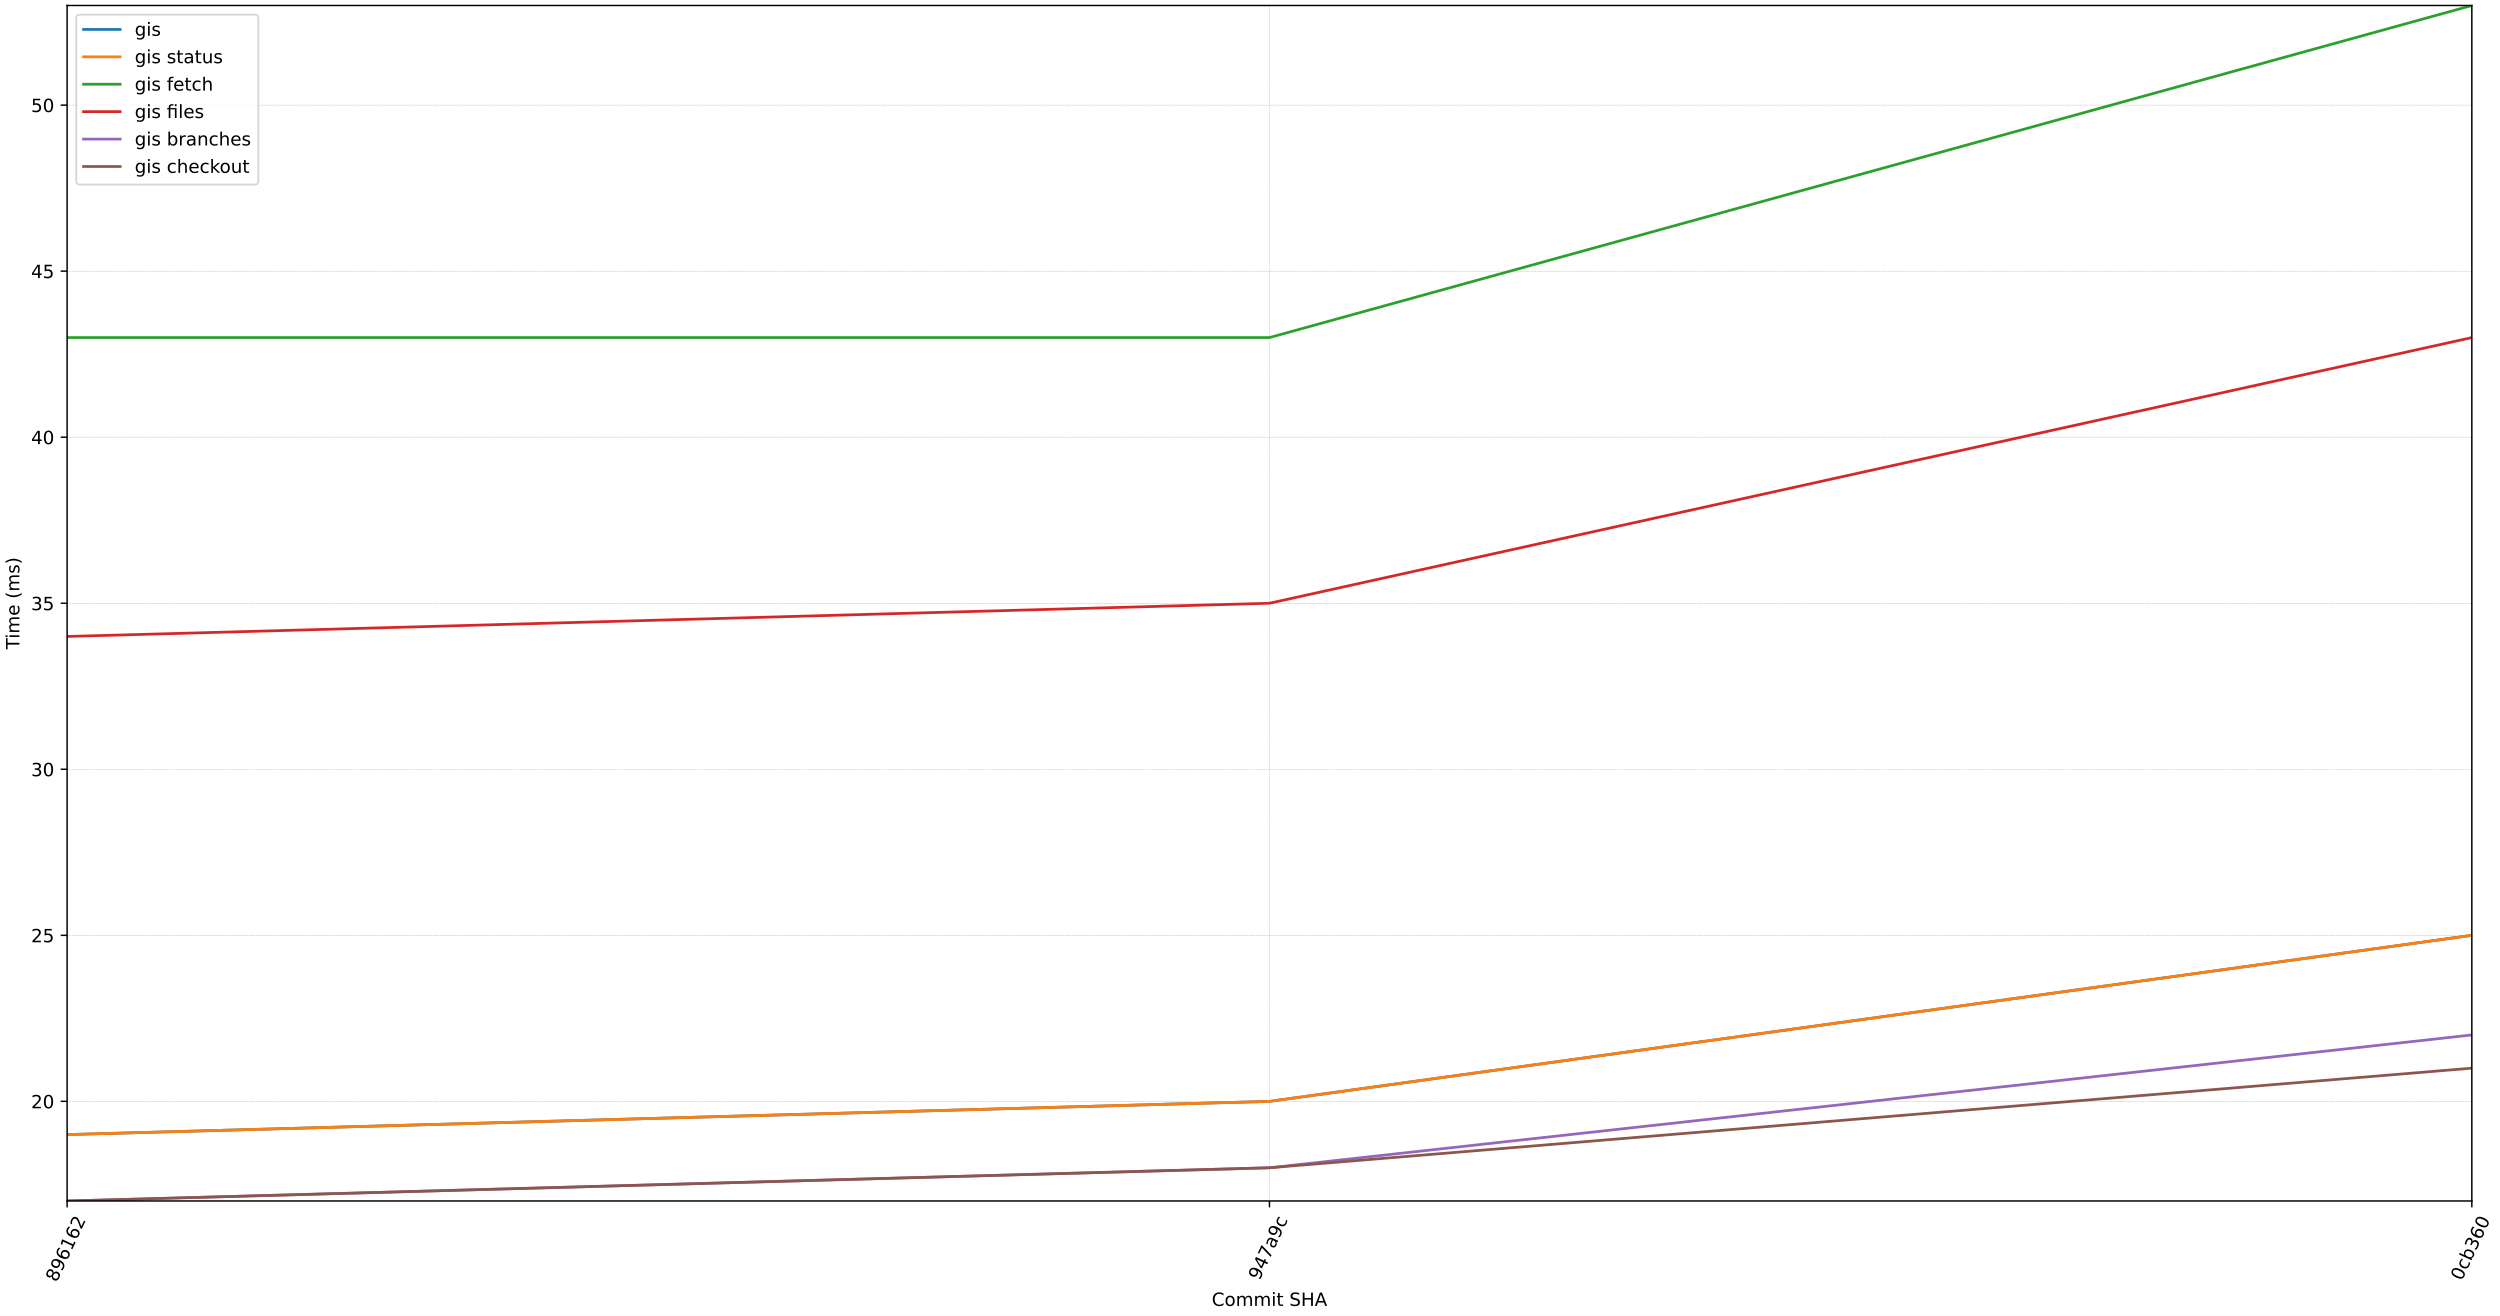
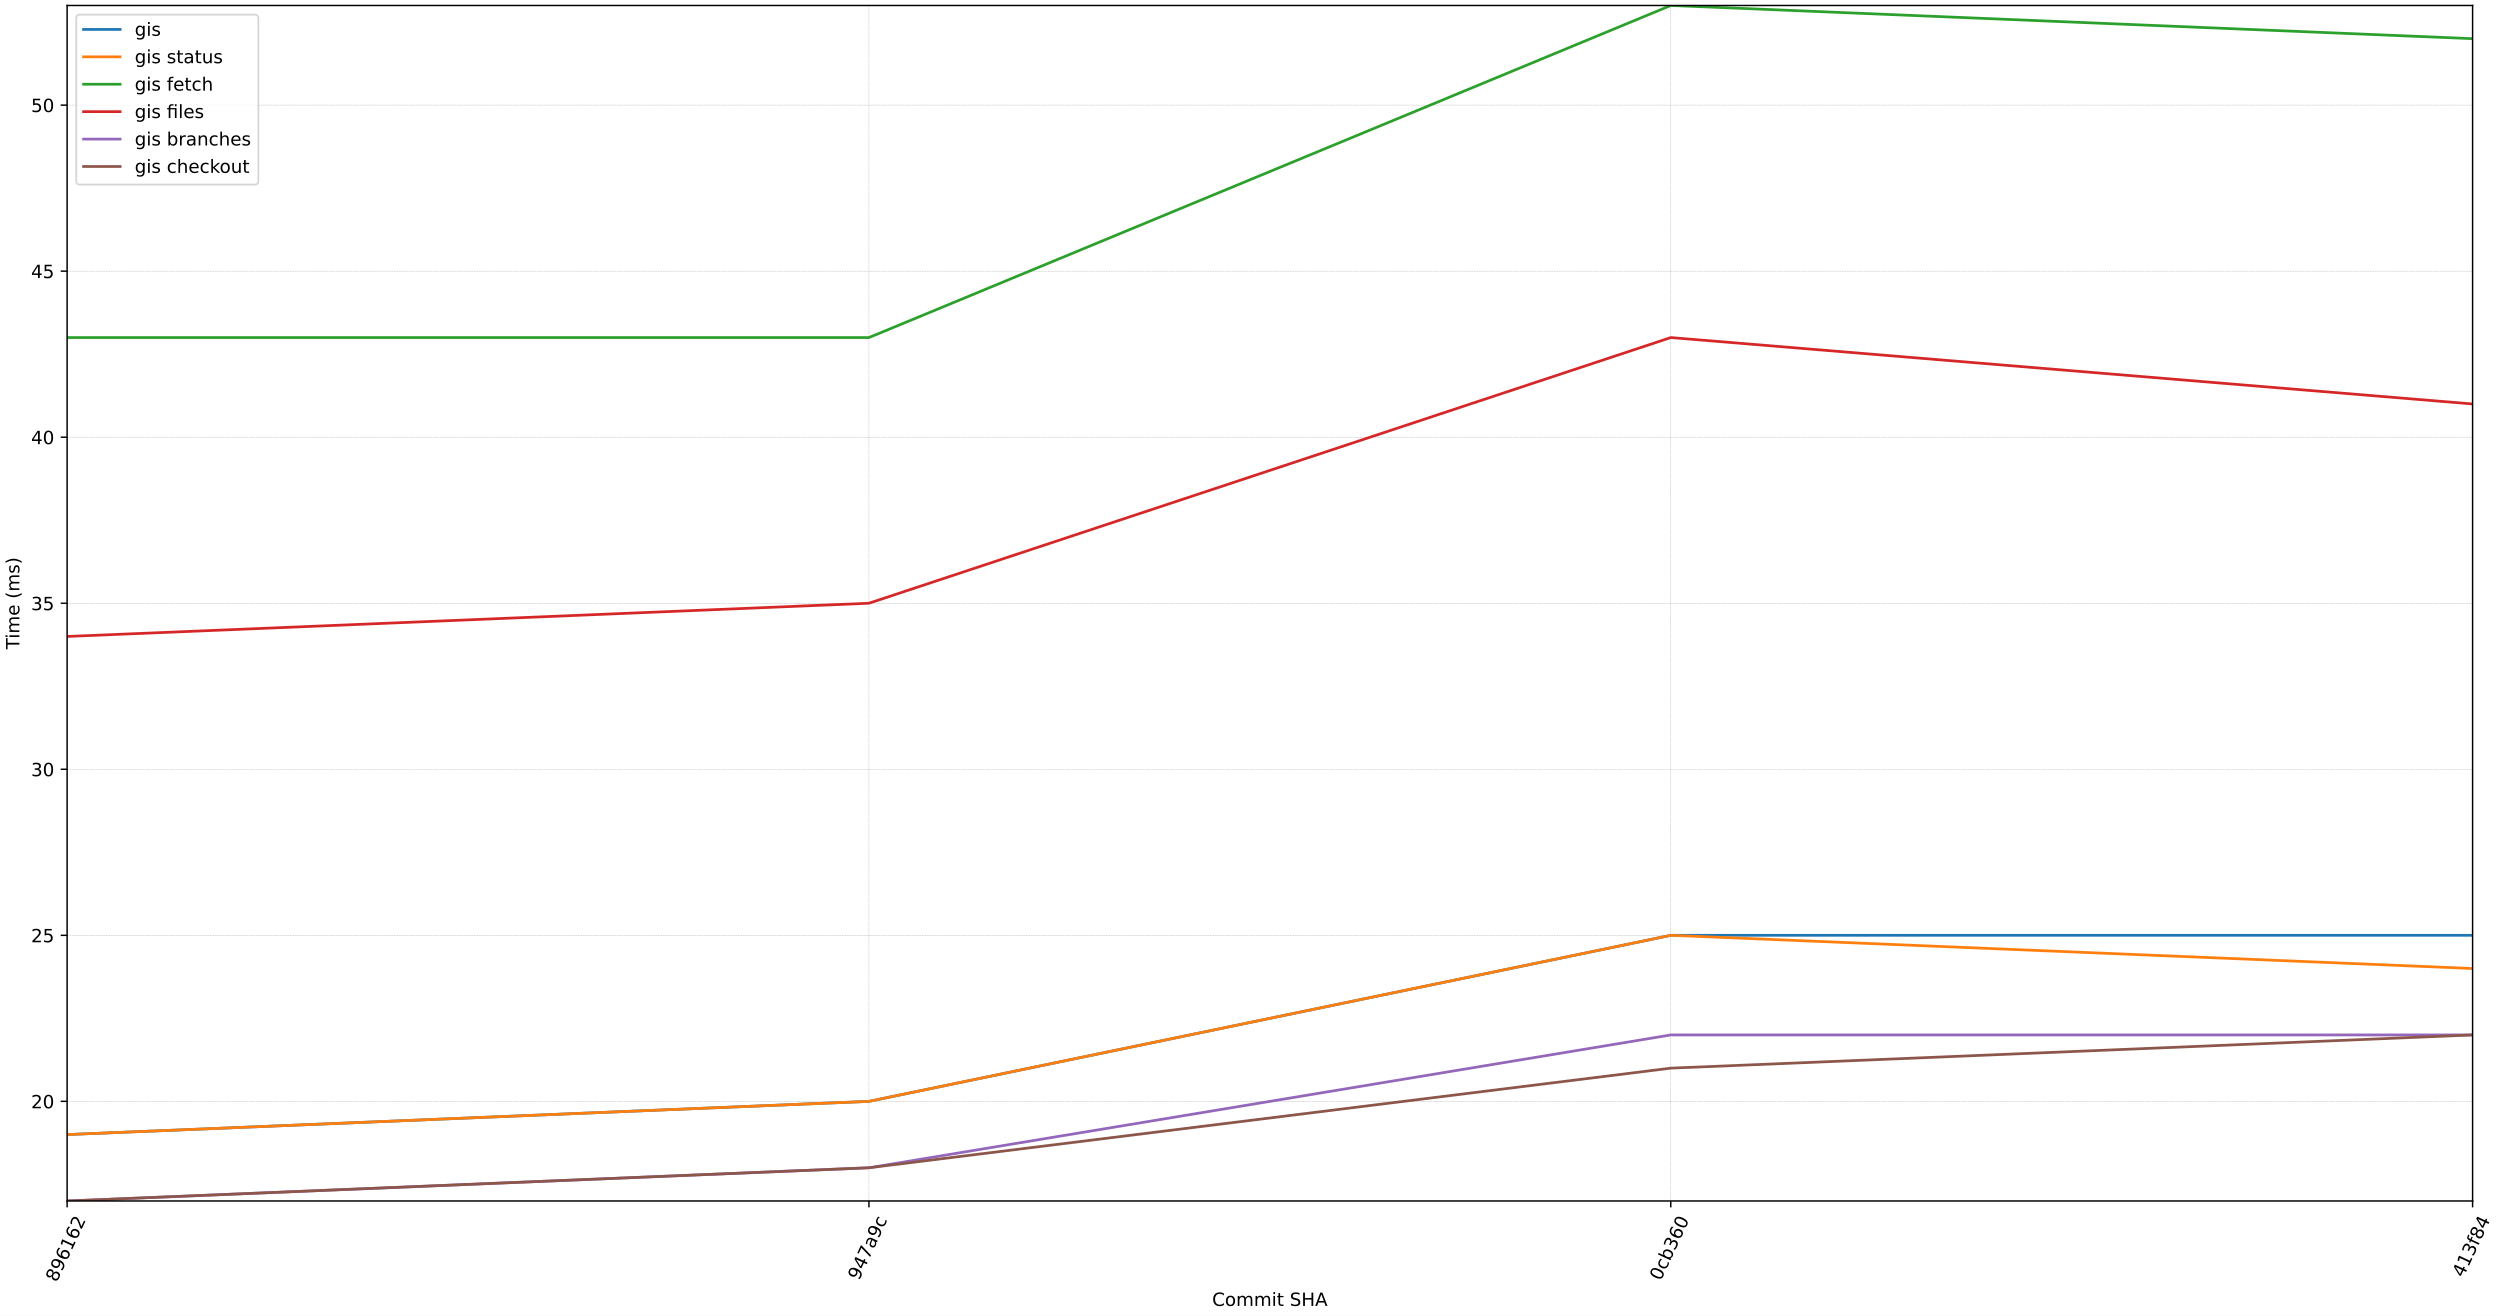
<svg xmlns="http://www.w3.org/2000/svg" xmlns:xlink="http://www.w3.org/1999/xlink" width="1368pt" height="720pt" viewBox="0 0 1368 720" version="1.1">
  <defs>
    <style type="text/css">*{stroke-linejoin: round; stroke-linecap: butt}</style>
  </defs>
  <g id="figure_1">
    <g id="patch_1">
      <path d="M 0 720  L 1368 720  L 1368 0  L 0 0  z " style="fill: #ffffff" />
    </g>
    <g id="axes_1">
      <g id="patch_2">
-         <path d="M 36.726 657.174  L 1352.587 657.174  L 1352.587 3  L 36.726 3  z " style="fill: #ffffff" />
+         <path d="M 36.726 657.174  L 1353.002 657.174  L 1353.002 3  L 36.726 3  z " style="fill: #ffffff" />
      </g>
      <g id="matplotlib.axis_1">
        <g id="xtick_1">
          <g id="line2d_1">
-             <path d="M 36.726 657.174  L 36.726 3  " clip-path="url(#p418577bb91)" style="fill: none; stroke-dasharray: 0.925,0.4; stroke-dashoffset: 0; stroke: #b0b0b0; stroke-width: 0.25" />
+             <path d="M 36.726 657.174  L 36.726 3  " clip-path="url(#p40ca5b656d)" style="fill: none; stroke-dasharray: 0.925,0.4; stroke-dashoffset: 0; stroke: #b0b0b0; stroke-width: 0.25" />
          </g>
          <g id="line2d_2">
            <defs>
-               <path id="mac992f2506" d="M 0 0  L 0 3.5  " style="stroke: #000000; stroke-width: 0.8" />
-             </defs>
-             <g>
-               <use xlink:href="#mac992f2506" x="36.726" y="657.174" style="stroke: #000000; stroke-width: 0.8" />
+               <path id="m87ee2de7f2" d="M 0 0  L 0 3.5  " style="stroke: #000000; stroke-width: 0.8" />
+             </defs>
+             <g>
+               <use xlink:href="#m87ee2de7f2" x="36.726" y="657.174" style="stroke: #000000; stroke-width: 0.8" />
            </g>
          </g>
          <g id="text_1">
            <g transform="translate(31.01357 701.9837) rotate(-65) scale(0.1 -0.1)">
              <defs>
                <path id="DejaVuSans-1b" d="M 2034 2216  Q 1584 2216 1326 1975  Q 1069 1734 1069 1313  Q 1069 891 1326 650  Q 1584 409 2034 409  Q 2484 409 2743 651  Q 3003 894 3003 1313  Q 3003 1734 2745 1975  Q 2488 2216 2034 2216  z M 1403 2484  Q 997 2584 770 2862  Q 544 3141 544 3541  Q 544 4100 942 4425  Q 1341 4750 2034 4750  Q 2731 4750 3128 4425  Q 3525 4100 3525 3541  Q 3525 3141 3298 2862  Q 3072 2584 2669 2484  Q 3125 2378 3379 2068  Q 3634 1759 3634 1313  Q 3634 634 3220 271  Q 2806 -91 2034 -91  Q 1263 -91 848 271  Q 434 634 434 1313  Q 434 1759 690 2068  Q 947 2378 1403 2484  z M 1172 3481  Q 1172 3119 1398 2916  Q 1625 2713 2034 2713  Q 2441 2713 2670 2916  Q 2900 3119 2900 3481  Q 2900 3844 2670 4047  Q 2441 4250 2034 4250  Q 1625 4250 1398 4047  Q 1172 3844 1172 3481  z " transform="scale(0.015625)" />
                <path id="DejaVuSans-1c" d="M 703 97  L 703 672  Q 941 559 1184 500  Q 1428 441 1663 441  Q 2288 441 2617 861  Q 2947 1281 2994 2138  Q 2813 1869 2534 1725  Q 2256 1581 1919 1581  Q 1219 1581 811 2004  Q 403 2428 403 3163  Q 403 3881 828 4315  Q 1253 4750 1959 4750  Q 2769 4750 3195 4129  Q 3622 3509 3622 2328  Q 3622 1225 3098 567  Q 2575 -91 1691 -91  Q 1453 -91 1209 -44  Q 966 3 703 97  z M 1959 2075  Q 2384 2075 2632 2365  Q 2881 2656 2881 3163  Q 2881 3666 2632 3958  Q 2384 4250 1959 4250  Q 1534 4250 1286 3958  Q 1038 3666 1038 3163  Q 1038 2656 1286 2365  Q 1534 2075 1959 2075  z " transform="scale(0.015625)" />
                <path id="DejaVuSans-19" d="M 2113 2584  Q 1688 2584 1439 2293  Q 1191 2003 1191 1497  Q 1191 994 1439 701  Q 1688 409 2113 409  Q 2538 409 2786 701  Q 3034 994 3034 1497  Q 3034 2003 2786 2293  Q 2538 2584 2113 2584  z M 3366 4563  L 3366 3988  Q 3128 4100 2886 4159  Q 2644 4219 2406 4219  Q 1781 4219 1451 3797  Q 1122 3375 1075 2522  Q 1259 2794 1537 2939  Q 1816 3084 2150 3084  Q 2853 3084 3261 2657  Q 3669 2231 3669 1497  Q 3669 778 3244 343  Q 2819 -91 2113 -91  Q 1303 -91 875 529  Q 447 1150 447 2328  Q 447 3434 972 4092  Q 1497 4750 2381 4750  Q 2619 4750 2861 4703  Q 3103 4656 3366 4563  z " transform="scale(0.015625)" />
                <path id="DejaVuSans-14" d="M 794 531  L 1825 531  L 1825 4091  L 703 3866  L 703 4441  L 1819 4666  L 2450 4666  L 2450 531  L 3481 531  L 3481 0  L 794 0  L 794 531  z " transform="scale(0.015625)" />
                <path id="DejaVuSans-15" d="M 1228 531  L 3431 531  L 3431 0  L 469 0  L 469 531  Q 828 903 1448 1529  Q 2069 2156 2228 2338  Q 2531 2678 2651 2914  Q 2772 3150 2772 3378  Q 2772 3750 2511 3984  Q 2250 4219 1831 4219  Q 1534 4219 1204 4116  Q 875 4013 500 3803  L 500 4441  Q 881 4594 1212 4672  Q 1544 4750 1819 4750  Q 2544 4750 2975 4387  Q 3406 4025 3406 3419  Q 3406 3131 3298 2873  Q 3191 2616 2906 2266  Q 2828 2175 2409 1742  Q 1991 1309 1228 531  z " transform="scale(0.015625)" />
              </defs>
              <use xlink:href="#DejaVuSans-1b" />
              <use xlink:href="#DejaVuSans-1c" transform="translate(63.625 0)" />
              <use xlink:href="#DejaVuSans-19" transform="translate(127.25 0)" />
              <use xlink:href="#DejaVuSans-14" transform="translate(190.875 0)" />
              <use xlink:href="#DejaVuSans-19" transform="translate(254.5 0)" />
              <use xlink:href="#DejaVuSans-15" transform="translate(318.125 0)" />
            </g>
          </g>
        </g>
        <g id="xtick_2">
          <g id="line2d_3">
-             <path d="M 694.656 657.174  L 694.656 3  " clip-path="url(#p418577bb91)" style="fill: none; stroke-dasharray: 0.925,0.4; stroke-dashoffset: 0; stroke: #b0b0b0; stroke-width: 0.25" />
+             <path d="M 475.485 657.174  L 475.485 3  " clip-path="url(#p40ca5b656d)" style="fill: none; stroke-dasharray: 0.925,0.4; stroke-dashoffset: 0; stroke: #b0b0b0; stroke-width: 0.25" />
          </g>
          <g id="line2d_4">
            <g>
-               <use xlink:href="#mac992f2506" x="694.656" y="657.174" style="stroke: #000000; stroke-width: 0.8" />
+               <use xlink:href="#m87ee2de7f2" x="475.485" y="657.174" style="stroke: #000000; stroke-width: 0.8" />
            </g>
          </g>
          <g id="text_2">
-             <g transform="translate(689.176 700.9882) rotate(-65) scale(0.1 -0.1)">
+             <g transform="translate(470.0042 700.9882) rotate(-65) scale(0.1 -0.1)">
              <defs>
                <path id="DejaVuSans-17" d="M 2419 4116  L 825 1625  L 2419 1625  L 2419 4116  z M 2253 4666  L 3047 4666  L 3047 1625  L 3713 1625  L 3713 1100  L 3047 1100  L 3047 0  L 2419 0  L 2419 1100  L 313 1100  L 313 1709  L 2253 4666  z " transform="scale(0.015625)" />
                <path id="DejaVuSans-1a" d="M 525 4666  L 3525 4666  L 3525 4397  L 1831 0  L 1172 0  L 2766 4134  L 525 4134  L 525 4666  z " transform="scale(0.015625)" />
                <path id="DejaVuSans-44" d="M 2194 1759  Q 1497 1759 1228 1600  Q 959 1441 959 1056  Q 959 750 1161 570  Q 1363 391 1709 391  Q 2188 391 2477 730  Q 2766 1069 2766 1631  L 2766 1759  L 2194 1759  z M 3341 1997  L 3341 0  L 2766 0  L 2766 531  Q 2569 213 2275 61  Q 1981 -91 1556 -91  Q 1019 -91 701 211  Q 384 513 384 1019  Q 384 1609 779 1909  Q 1175 2209 1959 2209  L 2766 2209  L 2766 2266  Q 2766 2663 2505 2880  Q 2244 3097 1772 3097  Q 1472 3097 1187 3025  Q 903 2953 641 2809  L 641 3341  Q 956 3463 1253 3523  Q 1550 3584 1831 3584  Q 2591 3584 2966 3190  Q 3341 2797 3341 1997  z " transform="scale(0.015625)" />
                <path id="DejaVuSans-46" d="M 3122 3366  L 3122 2828  Q 2878 2963 2633 3030  Q 2388 3097 2138 3097  Q 1578 3097 1268 2742  Q 959 2388 959 1747  Q 959 1106 1268 751  Q 1578 397 2138 397  Q 2388 397 2633 464  Q 2878 531 3122 666  L 3122 134  Q 2881 22 2623 -34  Q 2366 -91 2075 -91  Q 1284 -91 818 406  Q 353 903 353 1747  Q 353 2603 823 3093  Q 1294 3584 2113 3584  Q 2378 3584 2631 3529  Q 2884 3475 3122 3366  z " transform="scale(0.015625)" />
              </defs>
              <use xlink:href="#DejaVuSans-1c" />
              <use xlink:href="#DejaVuSans-17" transform="translate(63.625 0)" />
              <use xlink:href="#DejaVuSans-1a" transform="translate(127.25 0)" />
              <use xlink:href="#DejaVuSans-44" transform="translate(190.875 0)" />
              <use xlink:href="#DejaVuSans-1c" transform="translate(252.1562 0)" />
              <use xlink:href="#DejaVuSans-46" transform="translate(315.7812 0)" />
            </g>
          </g>
        </g>
        <g id="xtick_3">
          <g id="line2d_5">
-             <path d="M 1352.587 657.174  L 1352.587 3  " clip-path="url(#p418577bb91)" style="fill: none; stroke-dasharray: 0.925,0.4; stroke-dashoffset: 0; stroke: #b0b0b0; stroke-width: 0.25" />
+             <path d="M 914.243 657.174  L 914.243 3  " clip-path="url(#p40ca5b656d)" style="fill: none; stroke-dasharray: 0.925,0.4; stroke-dashoffset: 0; stroke: #b0b0b0; stroke-width: 0.25" />
          </g>
          <g id="line2d_6">
            <g>
-               <use xlink:href="#mac992f2506" x="1352.587" y="657.174" style="stroke: #000000; stroke-width: 0.8" />
+               <use xlink:href="#m87ee2de7f2" x="914.243" y="657.174" style="stroke: #000000; stroke-width: 0.8" />
            </g>
          </g>
          <g id="text_3">
-             <g transform="translate(1347.06 701.1882) rotate(-65) scale(0.1 -0.1)">
+             <g transform="translate(908.7166 701.1882) rotate(-65) scale(0.1 -0.1)">
              <defs>
                <path id="DejaVuSans-13" d="M 2034 4250  Q 1547 4250 1301 3770  Q 1056 3291 1056 2328  Q 1056 1369 1301 889  Q 1547 409 2034 409  Q 2525 409 2770 889  Q 3016 1369 3016 2328  Q 3016 3291 2770 3770  Q 2525 4250 2034 4250  z M 2034 4750  Q 2819 4750 3233 4129  Q 3647 3509 3647 2328  Q 3647 1150 3233 529  Q 2819 -91 2034 -91  Q 1250 -91 836 529  Q 422 1150 422 2328  Q 422 3509 836 4129  Q 1250 4750 2034 4750  z " transform="scale(0.015625)" />
                <path id="DejaVuSans-45" d="M 3116 1747  Q 3116 2381 2855 2742  Q 2594 3103 2138 3103  Q 1681 3103 1420 2742  Q 1159 2381 1159 1747  Q 1159 1113 1420 752  Q 1681 391 2138 391  Q 2594 391 2855 752  Q 3116 1113 3116 1747  z M 1159 2969  Q 1341 3281 1617 3432  Q 1894 3584 2278 3584  Q 2916 3584 3314 3078  Q 3713 2572 3713 1747  Q 3713 922 3314 415  Q 2916 -91 2278 -91  Q 1894 -91 1617 61  Q 1341 213 1159 525  L 1159 0  L 581 0  L 581 4863  L 1159 4863  L 1159 2969  z " transform="scale(0.015625)" />
                <path id="DejaVuSans-16" d="M 2597 2516  Q 3050 2419 3304 2112  Q 3559 1806 3559 1356  Q 3559 666 3084 287  Q 2609 -91 1734 -91  Q 1441 -91 1130 -33  Q 819 25 488 141  L 488 750  Q 750 597 1062 519  Q 1375 441 1716 441  Q 2309 441 2620 675  Q 2931 909 2931 1356  Q 2931 1769 2642 2001  Q 2353 2234 1838 2234  L 1294 2234  L 1294 2753  L 1863 2753  Q 2328 2753 2575 2939  Q 2822 3125 2822 3475  Q 2822 3834 2567 4026  Q 2313 4219 1838 4219  Q 1578 4219 1281 4162  Q 984 4106 628 3988  L 628 4550  Q 988 4650 1302 4700  Q 1616 4750 1894 4750  Q 2613 4750 3031 4423  Q 3450 4097 3450 3541  Q 3450 3153 3228 2886  Q 3006 2619 2597 2516  z " transform="scale(0.015625)" />
              </defs>
              <use xlink:href="#DejaVuSans-13" />
              <use xlink:href="#DejaVuSans-46" transform="translate(63.625 0)" />
              <use xlink:href="#DejaVuSans-45" transform="translate(118.6094 0)" />
              <use xlink:href="#DejaVuSans-16" transform="translate(182.0938 0)" />
              <use xlink:href="#DejaVuSans-19" transform="translate(245.7188 0)" />
              <use xlink:href="#DejaVuSans-13" transform="translate(309.3438 0)" />
            </g>
          </g>
        </g>
-         <g id="text_4">
-           <g transform="translate(663.072 714.5974) scale(0.1 -0.1)">
+         <g id="xtick_4">
+           <g id="line2d_7">
+             <path d="M 1353.002 657.174  L 1353.002 3  " clip-path="url(#p40ca5b656d)" style="fill: none; stroke-dasharray: 0.925,0.4; stroke-dashoffset: 0; stroke: #b0b0b0; stroke-width: 0.25" />
+           </g>
+           <g id="line2d_8">
+             <g>
+               <use xlink:href="#m87ee2de7f2" x="1353.002" y="657.174" style="stroke: #000000; stroke-width: 0.8" />
+             </g>
+           </g>
+           <g id="text_4">
+             <g transform="translate(1347.89 699.4081) rotate(-65) scale(0.1 -0.1)">
+               <defs>
+                 <path id="DejaVuSans-49" d="M 2375 4863  L 2375 4384  L 1825 4384  Q 1516 4384 1395 4259  Q 1275 4134 1275 3809  L 1275 3500  L 2222 3500  L 2222 3053  L 1275 3053  L 1275 0  L 697 0  L 697 3053  L 147 3053  L 147 3500  L 697 3500  L 697 3744  Q 697 4328 969 4595  Q 1241 4863 1831 4863  L 2375 4863  z " transform="scale(0.015625)" />
+               </defs>
+               <use xlink:href="#DejaVuSans-17" />
+               <use xlink:href="#DejaVuSans-14" transform="translate(63.625 0)" />
+               <use xlink:href="#DejaVuSans-16" transform="translate(127.25 0)" />
+               <use xlink:href="#DejaVuSans-49" transform="translate(190.875 0)" />
+               <use xlink:href="#DejaVuSans-1b" transform="translate(226.0781 0)" />
+               <use xlink:href="#DejaVuSans-17" transform="translate(289.7031 0)" />
+             </g>
+           </g>
+         </g>
+         <g id="text_5">
+           <g transform="translate(663.2795 714.5974) scale(0.1 -0.1)">
            <defs>
              <path id="DejaVuSans-26" d="M 4122 4306  L 4122 3641  Q 3803 3938 3442 4084  Q 3081 4231 2675 4231  Q 1875 4231 1450 3742  Q 1025 3253 1025 2328  Q 1025 1406 1450 917  Q 1875 428 2675 428  Q 3081 428 3442 575  Q 3803 722 4122 1019  L 4122 359  Q 3791 134 3420 21  Q 3050 -91 2638 -91  Q 1578 -91 968 557  Q 359 1206 359 2328  Q 359 3453 968 4101  Q 1578 4750 2638 4750  Q 3056 4750 3426 4639  Q 3797 4528 4122 4306  z " transform="scale(0.015625)" />
              <path id="DejaVuSans-52" d="M 1959 3097  Q 1497 3097 1228 2736  Q 959 2375 959 1747  Q 959 1119 1226 758  Q 1494 397 1959 397  Q 2419 397 2687 759  Q 2956 1122 2956 1747  Q 2956 2369 2687 2733  Q 2419 3097 1959 3097  z M 1959 3584  Q 2709 3584 3137 3096  Q 3566 2609 3566 1747  Q 3566 888 3137 398  Q 2709 -91 1959 -91  Q 1206 -91 779 398  Q 353 888 353 1747  Q 353 2609 779 3096  Q 1206 3584 1959 3584  z " transform="scale(0.015625)" />
              <path id="DejaVuSans-50" d="M 3328 2828  Q 3544 3216 3844 3400  Q 4144 3584 4550 3584  Q 5097 3584 5394 3201  Q 5691 2819 5691 2113  L 5691 0  L 5113 0  L 5113 2094  Q 5113 2597 4934 2840  Q 4756 3084 4391 3084  Q 3944 3084 3684 2787  Q 3425 2491 3425 1978  L 3425 0  L 2847 0  L 2847 2094  Q 2847 2600 2669 2842  Q 2491 3084 2119 3084  Q 1678 3084 1418 2786  Q 1159 2488 1159 1978  L 1159 0  L 581 0  L 581 3500  L 1159 3500  L 1159 2956  Q 1356 3278 1631 3431  Q 1906 3584 2284 3584  Q 2666 3584 2933 3390  Q 3200 3197 3328 2828  z " transform="scale(0.015625)" />
              <path id="DejaVuSans-4c" d="M 603 3500  L 1178 3500  L 1178 0  L 603 0  L 603 3500  z M 603 4863  L 1178 4863  L 1178 4134  L 603 4134  L 603 4863  z " transform="scale(0.015625)" />
              <path id="DejaVuSans-57" d="M 1172 4494  L 1172 3500  L 2356 3500  L 2356 3053  L 1172 3053  L 1172 1153  Q 1172 725 1289 603  Q 1406 481 1766 481  L 2356 481  L 2356 0  L 1766 0  Q 1100 0 847 248  Q 594 497 594 1153  L 594 3053  L 172 3053  L 172 3500  L 594 3500  L 594 4494  L 1172 4494  z " transform="scale(0.015625)" />
              <path id="DejaVuSans-3" transform="scale(0.015625)" />
              <path id="DejaVuSans-36" d="M 3425 4513  L 3425 3897  Q 3066 4069 2747 4153  Q 2428 4238 2131 4238  Q 1616 4238 1336 4038  Q 1056 3838 1056 3469  Q 1056 3159 1242 3001  Q 1428 2844 1947 2747  L 2328 2669  Q 3034 2534 3370 2195  Q 3706 1856 3706 1288  Q 3706 609 3251 259  Q 2797 -91 1919 -91  Q 1588 -91 1214 -16  Q 841 59 441 206  L 441 856  Q 825 641 1194 531  Q 1563 422 1919 422  Q 2459 422 2753 634  Q 3047 847 3047 1241  Q 3047 1584 2836 1778  Q 2625 1972 2144 2069  L 1759 2144  Q 1053 2284 737 2584  Q 422 2884 422 3419  Q 422 4038 858 4394  Q 1294 4750 2059 4750  Q 2388 4750 2728 4690  Q 3069 4631 3425 4513  z " transform="scale(0.015625)" />
              <path id="DejaVuSans-2b" d="M 628 4666  L 1259 4666  L 1259 2753  L 3553 2753  L 3553 4666  L 4184 4666  L 4184 0  L 3553 0  L 3553 2222  L 1259 2222  L 1259 0  L 628 0  L 628 4666  z " transform="scale(0.015625)" />
              <path id="DejaVuSans-24" d="M 2188 4044  L 1331 1722  L 3047 1722  L 2188 4044  z M 1831 4666  L 2547 4666  L 4325 0  L 3669 0  L 3244 1197  L 1141 1197  L 716 0  L 50 0  L 1831 4666  z " transform="scale(0.015625)" />
            </defs>
            <use xlink:href="#DejaVuSans-26" />
            <use xlink:href="#DejaVuSans-52" transform="translate(69.82812 0)" />
            <use xlink:href="#DejaVuSans-50" transform="translate(131.0156 0)" />
            <use xlink:href="#DejaVuSans-50" transform="translate(228.4219 0)" />
            <use xlink:href="#DejaVuSans-4c" transform="translate(325.8281 0)" />
            <use xlink:href="#DejaVuSans-57" transform="translate(353.6094 0)" />
            <use xlink:href="#DejaVuSans-3" transform="translate(392.8125 0)" />
            <use xlink:href="#DejaVuSans-36" transform="translate(424.5938 0)" />
            <use xlink:href="#DejaVuSans-2b" transform="translate(488.0781 0)" />
            <use xlink:href="#DejaVuSans-24" transform="translate(563.2812 0)" />
          </g>
        </g>
      </g>
      <g id="matplotlib.axis_2">
        <g id="ytick_1">
-           <g id="line2d_7">
-             <path d="M 36.726 602.66  L 1352.587 602.66  " clip-path="url(#p418577bb91)" style="fill: none; stroke-dasharray: 0.925,0.4; stroke-dashoffset: 0; stroke: #b0b0b0; stroke-width: 0.25" />
-           </g>
-           <g id="line2d_8">
-             <defs>
-               <path id="ma8c3f1e20c" d="M 0 0  L -3.5 0  " style="stroke: #000000; stroke-width: 0.8" />
-             </defs>
-             <g>
-               <use xlink:href="#ma8c3f1e20c" x="36.726" y="602.66" style="stroke: #000000; stroke-width: 0.8" />
-             </g>
-           </g>
-           <g id="text_5">
+           <g id="line2d_9">
+             <path d="M 36.726 602.66  L 1353.002 602.66  " clip-path="url(#p40ca5b656d)" style="fill: none; stroke-dasharray: 0.925,0.4; stroke-dashoffset: 0; stroke: #b0b0b0; stroke-width: 0.25" />
+           </g>
+           <g id="line2d_10">
+             <defs>
+               <path id="m107fdfd723" d="M 0 0  L -3.5 0  " style="stroke: #000000; stroke-width: 0.8" />
+             </defs>
+             <g>
+               <use xlink:href="#m107fdfd723" x="36.726" y="602.66" style="stroke: #000000; stroke-width: 0.8" />
+             </g>
+           </g>
+           <g id="text_6">
            <g transform="translate(17.00102 606.4588) scale(0.1 -0.1)">
              <use xlink:href="#DejaVuSans-15" />
              <use xlink:href="#DejaVuSans-13" transform="translate(63.625 0)" />
            </g>
          </g>
        </g>
        <g id="ytick_2">
-           <g id="line2d_9">
-             <path d="M 36.726 511.802  L 1352.587 511.802  " clip-path="url(#p418577bb91)" style="fill: none; stroke-dasharray: 0.925,0.4; stroke-dashoffset: 0; stroke: #b0b0b0; stroke-width: 0.25" />
-           </g>
-           <g id="line2d_10">
-             <g>
-               <use xlink:href="#ma8c3f1e20c" x="36.726" y="511.802" style="stroke: #000000; stroke-width: 0.8" />
-             </g>
-           </g>
-           <g id="text_6">
+           <g id="line2d_11">
+             <path d="M 36.726 511.802  L 1353.002 511.802  " clip-path="url(#p40ca5b656d)" style="fill: none; stroke-dasharray: 0.925,0.4; stroke-dashoffset: 0; stroke: #b0b0b0; stroke-width: 0.25" />
+           </g>
+           <g id="line2d_12">
+             <g>
+               <use xlink:href="#m107fdfd723" x="36.726" y="511.802" style="stroke: #000000; stroke-width: 0.8" />
+             </g>
+           </g>
+           <g id="text_7">
            <g transform="translate(17.00102 515.6013) scale(0.1 -0.1)">
              <defs>
                <path id="DejaVuSans-18" d="M 691 4666  L 3169 4666  L 3169 4134  L 1269 4134  L 1269 2991  Q 1406 3038 1543 3061  Q 1681 3084 1819 3084  Q 2600 3084 3056 2656  Q 3513 2228 3513 1497  Q 3513 744 3044 326  Q 2575 -91 1722 -91  Q 1428 -91 1123 -41  Q 819 9 494 109  L 494 744  Q 775 591 1075 516  Q 1375 441 1709 441  Q 2250 441 2565 725  Q 2881 1009 2881 1497  Q 2881 1984 2565 2268  Q 2250 2553 1709 2553  Q 1456 2553 1204 2497  Q 953 2441 691 2322  L 691 4666  z " transform="scale(0.015625)" />
              </defs>
              <use xlink:href="#DejaVuSans-15" />
              <use xlink:href="#DejaVuSans-18" transform="translate(63.625 0)" />
            </g>
          </g>
        </g>
        <g id="ytick_3">
-           <g id="line2d_11">
-             <path d="M 36.726 420.945  L 1352.587 420.945  " clip-path="url(#p418577bb91)" style="fill: none; stroke-dasharray: 0.925,0.4; stroke-dashoffset: 0; stroke: #b0b0b0; stroke-width: 0.25" />
-           </g>
-           <g id="line2d_12">
-             <g>
-               <use xlink:href="#ma8c3f1e20c" x="36.726" y="420.945" style="stroke: #000000; stroke-width: 0.8" />
-             </g>
-           </g>
-           <g id="text_7">
+           <g id="line2d_13">
+             <path d="M 36.726 420.945  L 1353.002 420.945  " clip-path="url(#p40ca5b656d)" style="fill: none; stroke-dasharray: 0.925,0.4; stroke-dashoffset: 0; stroke: #b0b0b0; stroke-width: 0.25" />
+           </g>
+           <g id="line2d_14">
+             <g>
+               <use xlink:href="#m107fdfd723" x="36.726" y="420.945" style="stroke: #000000; stroke-width: 0.8" />
+             </g>
+           </g>
+           <g id="text_8">
            <g transform="translate(17.00102 424.7437) scale(0.1 -0.1)">
              <use xlink:href="#DejaVuSans-16" />
              <use xlink:href="#DejaVuSans-13" transform="translate(63.625 0)" />
            </g>
          </g>
        </g>
        <g id="ytick_4">
-           <g id="line2d_13">
-             <path d="M 36.726 330.087  L 1352.587 330.087  " clip-path="url(#p418577bb91)" style="fill: none; stroke-dasharray: 0.925,0.4; stroke-dashoffset: 0; stroke: #b0b0b0; stroke-width: 0.25" />
-           </g>
-           <g id="line2d_14">
-             <g>
-               <use xlink:href="#ma8c3f1e20c" x="36.726" y="330.087" style="stroke: #000000; stroke-width: 0.8" />
-             </g>
-           </g>
-           <g id="text_8">
+           <g id="line2d_15">
+             <path d="M 36.726 330.087  L 1353.002 330.087  " clip-path="url(#p40ca5b656d)" style="fill: none; stroke-dasharray: 0.925,0.4; stroke-dashoffset: 0; stroke: #b0b0b0; stroke-width: 0.25" />
+           </g>
+           <g id="line2d_16">
+             <g>
+               <use xlink:href="#m107fdfd723" x="36.726" y="330.087" style="stroke: #000000; stroke-width: 0.8" />
+             </g>
+           </g>
+           <g id="text_9">
            <g transform="translate(17.00102 333.8862) scale(0.1 -0.1)">
              <use xlink:href="#DejaVuSans-16" />
              <use xlink:href="#DejaVuSans-18" transform="translate(63.625 0)" />
            </g>
          </g>
        </g>
        <g id="ytick_5">
-           <g id="line2d_15">
-             <path d="M 36.726 239.23  L 1352.587 239.23  " clip-path="url(#p418577bb91)" style="fill: none; stroke-dasharray: 0.925,0.4; stroke-dashoffset: 0; stroke: #b0b0b0; stroke-width: 0.25" />
-           </g>
-           <g id="line2d_16">
-             <g>
-               <use xlink:href="#ma8c3f1e20c" x="36.726" y="239.23" style="stroke: #000000; stroke-width: 0.8" />
-             </g>
-           </g>
-           <g id="text_9">
+           <g id="line2d_17">
+             <path d="M 36.726 239.23  L 1353.002 239.23  " clip-path="url(#p40ca5b656d)" style="fill: none; stroke-dasharray: 0.925,0.4; stroke-dashoffset: 0; stroke: #b0b0b0; stroke-width: 0.25" />
+           </g>
+           <g id="line2d_18">
+             <g>
+               <use xlink:href="#m107fdfd723" x="36.726" y="239.23" style="stroke: #000000; stroke-width: 0.8" />
+             </g>
+           </g>
+           <g id="text_10">
            <g transform="translate(17.00102 243.0287) scale(0.1 -0.1)">
              <use xlink:href="#DejaVuSans-17" />
              <use xlink:href="#DejaVuSans-13" transform="translate(63.625 0)" />
            </g>
          </g>
        </g>
        <g id="ytick_6">
-           <g id="line2d_17">
-             <path d="M 36.726 148.372  L 1352.587 148.372  " clip-path="url(#p418577bb91)" style="fill: none; stroke-dasharray: 0.925,0.4; stroke-dashoffset: 0; stroke: #b0b0b0; stroke-width: 0.25" />
-           </g>
-           <g id="line2d_18">
-             <g>
-               <use xlink:href="#ma8c3f1e20c" x="36.726" y="148.372" style="stroke: #000000; stroke-width: 0.8" />
-             </g>
-           </g>
-           <g id="text_10">
+           <g id="line2d_19">
+             <path d="M 36.726 148.372  L 1353.002 148.372  " clip-path="url(#p40ca5b656d)" style="fill: none; stroke-dasharray: 0.925,0.4; stroke-dashoffset: 0; stroke: #b0b0b0; stroke-width: 0.25" />
+           </g>
+           <g id="line2d_20">
+             <g>
+               <use xlink:href="#m107fdfd723" x="36.726" y="148.372" style="stroke: #000000; stroke-width: 0.8" />
+             </g>
+           </g>
+           <g id="text_11">
            <g transform="translate(17.00102 152.1711) scale(0.1 -0.1)">
              <use xlink:href="#DejaVuSans-17" />
              <use xlink:href="#DejaVuSans-18" transform="translate(63.625 0)" />
            </g>
          </g>
        </g>
        <g id="ytick_7">
-           <g id="line2d_19">
-             <path d="M 36.726 57.515  L 1352.587 57.515  " clip-path="url(#p418577bb91)" style="fill: none; stroke-dasharray: 0.925,0.4; stroke-dashoffset: 0; stroke: #b0b0b0; stroke-width: 0.25" />
-           </g>
-           <g id="line2d_20">
-             <g>
-               <use xlink:href="#ma8c3f1e20c" x="36.726" y="57.515" style="stroke: #000000; stroke-width: 0.8" />
-             </g>
-           </g>
-           <g id="text_11">
+           <g id="line2d_21">
+             <path d="M 36.726 57.515  L 1353.002 57.515  " clip-path="url(#p40ca5b656d)" style="fill: none; stroke-dasharray: 0.925,0.4; stroke-dashoffset: 0; stroke: #b0b0b0; stroke-width: 0.25" />
+           </g>
+           <g id="line2d_22">
+             <g>
+               <use xlink:href="#m107fdfd723" x="36.726" y="57.515" style="stroke: #000000; stroke-width: 0.8" />
+             </g>
+           </g>
+           <g id="text_12">
            <g transform="translate(17.00102 61.31359) scale(0.1 -0.1)">
              <use xlink:href="#DejaVuSans-18" />
              <use xlink:href="#DejaVuSans-13" transform="translate(63.625 0)" />
            </g>
          </g>
        </g>
-         <g id="text_12">
+         <g id="text_13">
          <g transform="translate(10.59868 355.2889) rotate(-90) scale(0.1 -0.1)">
            <defs>
              <path id="DejaVuSans-37" d="M -19 4666  L 3928 4666  L 3928 4134  L 2272 4134  L 2272 0  L 1638 0  L 1638 4134  L -19 4134  L -19 4666  z " transform="scale(0.015625)" />
              <path id="DejaVuSans-48" d="M 3597 1894  L 3597 1613  L 953 1613  Q 991 1019 1311 708  Q 1631 397 2203 397  Q 2534 397 2845 478  Q 3156 559 3463 722  L 3463 178  Q 3153 47 2828 -22  Q 2503 -91 2169 -91  Q 1331 -91 842 396  Q 353 884 353 1716  Q 353 2575 817 3079  Q 1281 3584 2069 3584  Q 2775 3584 3186 3129  Q 3597 2675 3597 1894  z M 3022 2063  Q 3016 2534 2758 2815  Q 2500 3097 2075 3097  Q 1594 3097 1305 2825  Q 1016 2553 972 2059  L 3022 2063  z " transform="scale(0.015625)" />
              <path id="DejaVuSans-b" d="M 1984 4856  Q 1566 4138 1362 3434  Q 1159 2731 1159 2009  Q 1159 1288 1364 580  Q 1569 -128 1984 -844  L 1484 -844  Q 1016 -109 783 600  Q 550 1309 550 2009  Q 550 2706 781 3412  Q 1013 4119 1484 4856  L 1984 4856  z " transform="scale(0.015625)" />
              <path id="DejaVuSans-56" d="M 2834 3397  L 2834 2853  Q 2591 2978 2328 3040  Q 2066 3103 1784 3103  Q 1356 3103 1142 2972  Q 928 2841 928 2578  Q 928 2378 1081 2264  Q 1234 2150 1697 2047  L 1894 2003  Q 2506 1872 2764 1633  Q 3022 1394 3022 966  Q 3022 478 2636 193  Q 2250 -91 1575 -91  Q 1294 -91 989 -36  Q 684 19 347 128  L 347 722  Q 666 556 975 473  Q 1284 391 1588 391  Q 1994 391 2212 530  Q 2431 669 2431 922  Q 2431 1156 2273 1281  Q 2116 1406 1581 1522  L 1381 1569  Q 847 1681 609 1914  Q 372 2147 372 2553  Q 372 3047 722 3315  Q 1072 3584 1716 3584  Q 2034 3584 2315 3537  Q 2597 3491 2834 3397  z " transform="scale(0.015625)" />
              <path id="DejaVuSans-c" d="M 513 4856  L 1013 4856  Q 1481 4119 1714 3412  Q 1947 2706 1947 2009  Q 1947 1309 1714 600  Q 1481 -109 1013 -844  L 513 -844  Q 928 -128 1133 580  Q 1338 1288 1338 2009  Q 1338 2731 1133 3434  Q 928 4138 513 4856  z " transform="scale(0.015625)" />
            </defs>
            <use xlink:href="#DejaVuSans-37" />
            <use xlink:href="#DejaVuSans-4c" transform="translate(58 0)" />
            <use xlink:href="#DejaVuSans-50" transform="translate(85.78125 0)" />
            <use xlink:href="#DejaVuSans-48" transform="translate(183.1875 0)" />
            <use xlink:href="#DejaVuSans-3" transform="translate(244.7188 0)" />
            <use xlink:href="#DejaVuSans-b" transform="translate(276.5 0)" />
            <use xlink:href="#DejaVuSans-50" transform="translate(315.5156 0)" />
            <use xlink:href="#DejaVuSans-56" transform="translate(412.9219 0)" />
            <use xlink:href="#DejaVuSans-c" transform="translate(465.0156 0)" />
          </g>
        </g>
      </g>
-       <g id="line2d_21">
-         <path d="M 36.726 620.831  L 694.656 602.66  L 1352.587 511.802  " clip-path="url(#p418577bb91)" style="fill: none; stroke: #1f77b4; stroke-width: 1.5; stroke-linecap: square" />
-       </g>
-       <g id="line2d_22">
-         <path d="M 36.726 620.831  L 694.656 602.66  L 1352.587 511.802  " clip-path="url(#p418577bb91)" style="fill: none; stroke: #ff7f0e; stroke-width: 1.5; stroke-linecap: square" />
-       </g>
      <g id="line2d_23">
-         <path d="M 36.726 184.715  L 694.656 184.715  L 1352.587 3  " clip-path="url(#p418577bb91)" style="fill: none; stroke: #2ca02c; stroke-width: 1.5; stroke-linecap: square" />
+         <path d="M 36.726 620.831  L 475.485 602.66  L 914.243 511.802  L 1353.002 511.802  " clip-path="url(#p40ca5b656d)" style="fill: none; stroke: #1f77b4; stroke-width: 1.5; stroke-linecap: square" />
      </g>
      <g id="line2d_24">
-         <path d="M 36.726 348.259  L 694.656 330.087  L 1352.587 184.715  " clip-path="url(#p418577bb91)" style="fill: none; stroke: #d62728; stroke-width: 1.5; stroke-linecap: square" />
+         <path d="M 36.726 620.831  L 475.485 602.66  L 914.243 511.802  L 1353.002 529.974  " clip-path="url(#p40ca5b656d)" style="fill: none; stroke: #ff7f0e; stroke-width: 1.5; stroke-linecap: square" />
      </g>
      <g id="line2d_25">
-         <path d="M 36.726 657.174  L 694.656 639.003  L 1352.587 566.317  " clip-path="url(#p418577bb91)" style="fill: none; stroke: #9467bd; stroke-width: 1.5; stroke-linecap: square" />
+         <path d="M 36.726 184.715  L 475.485 184.715  L 914.243 3  L 1353.002 21.172  " clip-path="url(#p40ca5b656d)" style="fill: none; stroke: #2ca02c; stroke-width: 1.5; stroke-linecap: square" />
      </g>
      <g id="line2d_26">
-         <path d="M 36.726 657.174  L 694.656 639.003  L 1352.587 584.488  " clip-path="url(#p418577bb91)" style="fill: none; stroke: #8c564b; stroke-width: 1.5; stroke-linecap: square" />
+         <path d="M 36.726 348.259  L 475.485 330.087  L 914.243 184.715  L 1353.002 221.058  " clip-path="url(#p40ca5b656d)" style="fill: none; stroke: #d62728; stroke-width: 1.5; stroke-linecap: square" />
+       </g>
+       <g id="line2d_27">
+         <path d="M 36.726 657.174  L 475.485 639.003  L 914.243 566.317  L 1353.002 566.317  " clip-path="url(#p40ca5b656d)" style="fill: none; stroke: #9467bd; stroke-width: 1.5; stroke-linecap: square" />
+       </g>
+       <g id="line2d_28">
+         <path d="M 36.726 657.174  L 475.485 639.003  L 914.243 584.488  L 1353.002 566.317  " clip-path="url(#p40ca5b656d)" style="fill: none; stroke: #8c564b; stroke-width: 1.5; stroke-linecap: square" />
      </g>
      <g id="patch_3">
        <path d="M 36.726 657.174  L 36.726 3  " style="fill: none; stroke: #000000; stroke-width: 0.8; stroke-linejoin: miter; stroke-linecap: square" />
      </g>
      <g id="patch_4">
-         <path d="M 1352.587 657.174  L 1352.587 3  " style="fill: none; stroke: #000000; stroke-width: 0.8; stroke-linejoin: miter; stroke-linecap: square" />
+         <path d="M 1353.002 657.174  L 1353.002 3  " style="fill: none; stroke: #000000; stroke-width: 0.8; stroke-linejoin: miter; stroke-linecap: square" />
      </g>
      <g id="patch_5">
-         <path d="M 36.726 657.174  L 1352.587 657.174  " style="fill: none; stroke: #000000; stroke-width: 0.8; stroke-linejoin: miter; stroke-linecap: square" />
+         <path d="M 36.726 657.174  L 1353.002 657.174  " style="fill: none; stroke: #000000; stroke-width: 0.8; stroke-linejoin: miter; stroke-linecap: square" />
      </g>
      <g id="patch_6">
-         <path d="M 36.726 3  L 1352.587 3  " style="fill: none; stroke: #000000; stroke-width: 0.8; stroke-linejoin: miter; stroke-linecap: square" />
+         <path d="M 36.726 3  L 1353.002 3  " style="fill: none; stroke: #000000; stroke-width: 0.8; stroke-linejoin: miter; stroke-linecap: square" />
      </g>
      <g id="legend_1">
        <g id="patch_7">
          <path d="M 43.726 101.005  L 139.364 101.005  Q 141.364 101.005 141.364 99.005  L 141.364 10  Q 141.364 8 139.364 8  L 43.726 8  Q 41.726 8 41.726 10  L 41.726 99.005  Q 41.726 101.005 43.726 101.005  z " style="fill: #ffffff; opacity: 0.8; stroke: #cccccc; stroke-linejoin: miter" />
        </g>
-         <g id="line2d_27">
+         <g id="line2d_29">
          <path d="M 45.726 16.099  L 55.726 16.099  L 65.726 16.099  " style="fill: none; stroke: #1f77b4; stroke-width: 1.5; stroke-linecap: square" />
        </g>
-         <g id="text_13">
+         <g id="text_14">
          <g transform="translate(73.72602 19.59868) scale(0.1 -0.1)">
            <defs>
              <path id="DejaVuSans-4a" d="M 2906 1791  Q 2906 2416 2648 2759  Q 2391 3103 1925 3103  Q 1463 3103 1205 2759  Q 947 2416 947 1791  Q 947 1169 1205 825  Q 1463 481 1925 481  Q 2391 481 2648 825  Q 2906 1169 2906 1791  z M 3481 434  Q 3481 -459 3084 -895  Q 2688 -1331 1869 -1331  Q 1566 -1331 1297 -1286  Q 1028 -1241 775 -1147  L 775 -588  Q 1028 -725 1275 -790  Q 1522 -856 1778 -856  Q 2344 -856 2625 -561  Q 2906 -266 2906 331  L 2906 616  Q 2728 306 2450 153  Q 2172 0 1784 0  Q 1141 0 747 490  Q 353 981 353 1791  Q 353 2603 747 3093  Q 1141 3584 1784 3584  Q 2172 3584 2450 3431  Q 2728 3278 2906 2969  L 2906 3500  L 3481 3500  L 3481 434  z " transform="scale(0.015625)" />
            </defs>
            <use xlink:href="#DejaVuSans-4a" />
            <use xlink:href="#DejaVuSans-4c" transform="translate(63.48438 0)" />
            <use xlink:href="#DejaVuSans-56" transform="translate(91.26562 0)" />
          </g>
        </g>
-         <g id="line2d_28">
+         <g id="line2d_30">
          <path d="M 45.726 31.099  L 55.726 31.099  L 65.726 31.099  " style="fill: none; stroke: #ff7f0e; stroke-width: 1.5; stroke-linecap: square" />
        </g>
-         <g id="text_14">
+         <g id="text_15">
          <g transform="translate(73.72602 34.59946) scale(0.1 -0.1)">
            <defs>
              <path id="DejaVuSans-58" d="M 544 1381  L 544 3500  L 1119 3500  L 1119 1403  Q 1119 906 1312 657  Q 1506 409 1894 409  Q 2359 409 2629 706  Q 2900 1003 2900 1516  L 2900 3500  L 3475 3500  L 3475 0  L 2900 0  L 2900 538  Q 2691 219 2414 64  Q 2138 -91 1772 -91  Q 1169 -91 856 284  Q 544 659 544 1381  z M 1991 3584  L 1991 3584  z " transform="scale(0.015625)" />
            </defs>
            <use xlink:href="#DejaVuSans-4a" />
            <use xlink:href="#DejaVuSans-4c" transform="translate(63.48438 0)" />
            <use xlink:href="#DejaVuSans-56" transform="translate(91.26562 0)" />
            <use xlink:href="#DejaVuSans-3" transform="translate(143.3594 0)" />
            <use xlink:href="#DejaVuSans-56" transform="translate(175.1406 0)" />
            <use xlink:href="#DejaVuSans-57" transform="translate(227.2344 0)" />
            <use xlink:href="#DejaVuSans-44" transform="translate(266.4375 0)" />
            <use xlink:href="#DejaVuSans-57" transform="translate(327.7188 0)" />
            <use xlink:href="#DejaVuSans-58" transform="translate(366.9219 0)" />
            <use xlink:href="#DejaVuSans-56" transform="translate(430.2969 0)" />
          </g>
        </g>
-         <g id="line2d_29">
+         <g id="line2d_31">
          <path d="M 45.726 46.1  L 55.726 46.1  L 65.726 46.1  " style="fill: none; stroke: #2ca02c; stroke-width: 1.5; stroke-linecap: square" />
        </g>
-         <g id="text_15">
+         <g id="text_16">
          <g transform="translate(73.72602 49.60024) scale(0.1 -0.1)">
            <defs>
-               <path id="DejaVuSans-49" d="M 2375 4863  L 2375 4384  L 1825 4384  Q 1516 4384 1395 4259  Q 1275 4134 1275 3809  L 1275 3500  L 2222 3500  L 2222 3053  L 1275 3053  L 1275 0  L 697 0  L 697 3053  L 147 3053  L 147 3500  L 697 3500  L 697 3744  Q 697 4328 969 4595  Q 1241 4863 1831 4863  L 2375 4863  z " transform="scale(0.015625)" />
              <path id="DejaVuSans-4b" d="M 3513 2113  L 3513 0  L 2938 0  L 2938 2094  Q 2938 2591 2744 2837  Q 2550 3084 2163 3084  Q 1697 3084 1428 2787  Q 1159 2491 1159 1978  L 1159 0  L 581 0  L 581 4863  L 1159 4863  L 1159 2956  Q 1366 3272 1645 3428  Q 1925 3584 2291 3584  Q 2894 3584 3203 3211  Q 3513 2838 3513 2113  z " transform="scale(0.015625)" />
            </defs>
            <use xlink:href="#DejaVuSans-4a" />
            <use xlink:href="#DejaVuSans-4c" transform="translate(63.48438 0)" />
            <use xlink:href="#DejaVuSans-56" transform="translate(91.26562 0)" />
            <use xlink:href="#DejaVuSans-3" transform="translate(143.3594 0)" />
            <use xlink:href="#DejaVuSans-49" transform="translate(175.1406 0)" />
            <use xlink:href="#DejaVuSans-48" transform="translate(210.3438 0)" />
            <use xlink:href="#DejaVuSans-57" transform="translate(271.875 0)" />
            <use xlink:href="#DejaVuSans-46" transform="translate(311.0781 0)" />
            <use xlink:href="#DejaVuSans-4b" transform="translate(366.0625 0)" />
          </g>
        </g>
-         <g id="line2d_30">
+         <g id="line2d_32">
          <path d="M 45.726 61.101  L 55.726 61.101  L 65.726 61.101  " style="fill: none; stroke: #d62728; stroke-width: 1.5; stroke-linecap: square" />
        </g>
-         <g id="text_16">
+         <g id="text_17">
          <g transform="translate(73.72602 64.60102) scale(0.1 -0.1)">
            <defs>
              <path id="DejaVuSans-13af" d="M 3431 3500  L 3431 0  L 2853 0  L 2853 3053  L 1275 3053  L 1275 0  L 697 0  L 697 3053  L 147 3053  L 147 3500  L 697 3500  L 697 3744  Q 697 4316 967 4589  Q 1238 4863 1797 4863  L 2375 4863  L 2375 4384  L 1825 4384  Q 1516 4384 1395 4259  Q 1275 4134 1275 3809  L 1275 3500  L 3431 3500  z M 2853 4856  L 3431 4856  L 3431 4128  L 2853 4128  L 2853 4856  z " transform="scale(0.015625)" />
              <path id="DejaVuSans-4f" d="M 603 4863  L 1178 4863  L 1178 0  L 603 0  L 603 4863  z " transform="scale(0.015625)" />
            </defs>
            <use xlink:href="#DejaVuSans-4a" />
            <use xlink:href="#DejaVuSans-4c" transform="translate(63.48438 0)" />
            <use xlink:href="#DejaVuSans-56" transform="translate(91.26562 0)" />
            <use xlink:href="#DejaVuSans-3" transform="translate(143.3594 0)" />
            <use xlink:href="#DejaVuSans-13af" transform="translate(175.1406 0)" />
            <use xlink:href="#DejaVuSans-4f" transform="translate(238.125 0)" />
            <use xlink:href="#DejaVuSans-48" transform="translate(265.9062 0)" />
            <use xlink:href="#DejaVuSans-56" transform="translate(327.4375 0)" />
          </g>
        </g>
-         <g id="line2d_31">
+         <g id="line2d_33">
          <path d="M 45.726 76.102  L 55.726 76.102  L 65.726 76.102  " style="fill: none; stroke: #9467bd; stroke-width: 1.5; stroke-linecap: square" />
        </g>
-         <g id="text_17">
+         <g id="text_18">
          <g transform="translate(73.72602 79.6018) scale(0.1 -0.1)">
            <defs>
              <path id="DejaVuSans-55" d="M 2631 2963  Q 2534 3019 2420 3045  Q 2306 3072 2169 3072  Q 1681 3072 1420 2755  Q 1159 2438 1159 1844  L 1159 0  L 581 0  L 581 3500  L 1159 3500  L 1159 2956  Q 1341 3275 1631 3429  Q 1922 3584 2338 3584  Q 2397 3584 2469 3576  Q 2541 3569 2628 3553  L 2631 2963  z " transform="scale(0.015625)" />
              <path id="DejaVuSans-51" d="M 3513 2113  L 3513 0  L 2938 0  L 2938 2094  Q 2938 2591 2744 2837  Q 2550 3084 2163 3084  Q 1697 3084 1428 2787  Q 1159 2491 1159 1978  L 1159 0  L 581 0  L 581 3500  L 1159 3500  L 1159 2956  Q 1366 3272 1645 3428  Q 1925 3584 2291 3584  Q 2894 3584 3203 3211  Q 3513 2838 3513 2113  z " transform="scale(0.015625)" />
            </defs>
            <use xlink:href="#DejaVuSans-4a" />
            <use xlink:href="#DejaVuSans-4c" transform="translate(63.48438 0)" />
            <use xlink:href="#DejaVuSans-56" transform="translate(91.26562 0)" />
            <use xlink:href="#DejaVuSans-3" transform="translate(143.3594 0)" />
            <use xlink:href="#DejaVuSans-45" transform="translate(175.1406 0)" />
            <use xlink:href="#DejaVuSans-55" transform="translate(238.625 0)" />
            <use xlink:href="#DejaVuSans-44" transform="translate(279.7344 0)" />
            <use xlink:href="#DejaVuSans-51" transform="translate(341.0156 0)" />
            <use xlink:href="#DejaVuSans-46" transform="translate(404.3906 0)" />
            <use xlink:href="#DejaVuSans-4b" transform="translate(459.375 0)" />
            <use xlink:href="#DejaVuSans-48" transform="translate(522.75 0)" />
            <use xlink:href="#DejaVuSans-56" transform="translate(584.2812 0)" />
          </g>
        </g>
-         <g id="line2d_32">
+         <g id="line2d_34">
          <path d="M 45.726 91.103  L 55.726 91.103  L 65.726 91.103  " style="fill: none; stroke: #8c564b; stroke-width: 1.5; stroke-linecap: square" />
        </g>
-         <g id="text_18">
+         <g id="text_19">
          <g transform="translate(73.72602 94.60258) scale(0.1 -0.1)">
            <defs>
              <path id="DejaVuSans-4e" d="M 581 4863  L 1159 4863  L 1159 1991  L 2875 3500  L 3609 3500  L 1753 1863  L 3688 0  L 2938 0  L 1159 1709  L 1159 0  L 581 0  L 581 4863  z " transform="scale(0.015625)" />
            </defs>
            <use xlink:href="#DejaVuSans-4a" />
            <use xlink:href="#DejaVuSans-4c" transform="translate(63.48438 0)" />
            <use xlink:href="#DejaVuSans-56" transform="translate(91.26562 0)" />
            <use xlink:href="#DejaVuSans-3" transform="translate(143.3594 0)" />
            <use xlink:href="#DejaVuSans-46" transform="translate(175.1406 0)" />
            <use xlink:href="#DejaVuSans-4b" transform="translate(230.125 0)" />
            <use xlink:href="#DejaVuSans-48" transform="translate(293.5 0)" />
            <use xlink:href="#DejaVuSans-46" transform="translate(355.0312 0)" />
            <use xlink:href="#DejaVuSans-4e" transform="translate(410.0156 0)" />
            <use xlink:href="#DejaVuSans-52" transform="translate(464.3594 0)" />
            <use xlink:href="#DejaVuSans-58" transform="translate(525.5469 0)" />
            <use xlink:href="#DejaVuSans-57" transform="translate(588.9219 0)" />
          </g>
        </g>
      </g>
    </g>
  </g>
  <defs>
-     <clipPath id="p418577bb91">
-       <rect x="36.726" y="3" width="1315.861" height="654.174" />
+     <clipPath id="p40ca5b656d">
+       <rect x="36.726" y="3" width="1316.276" height="654.174" />
    </clipPath>
  </defs>
</svg>
